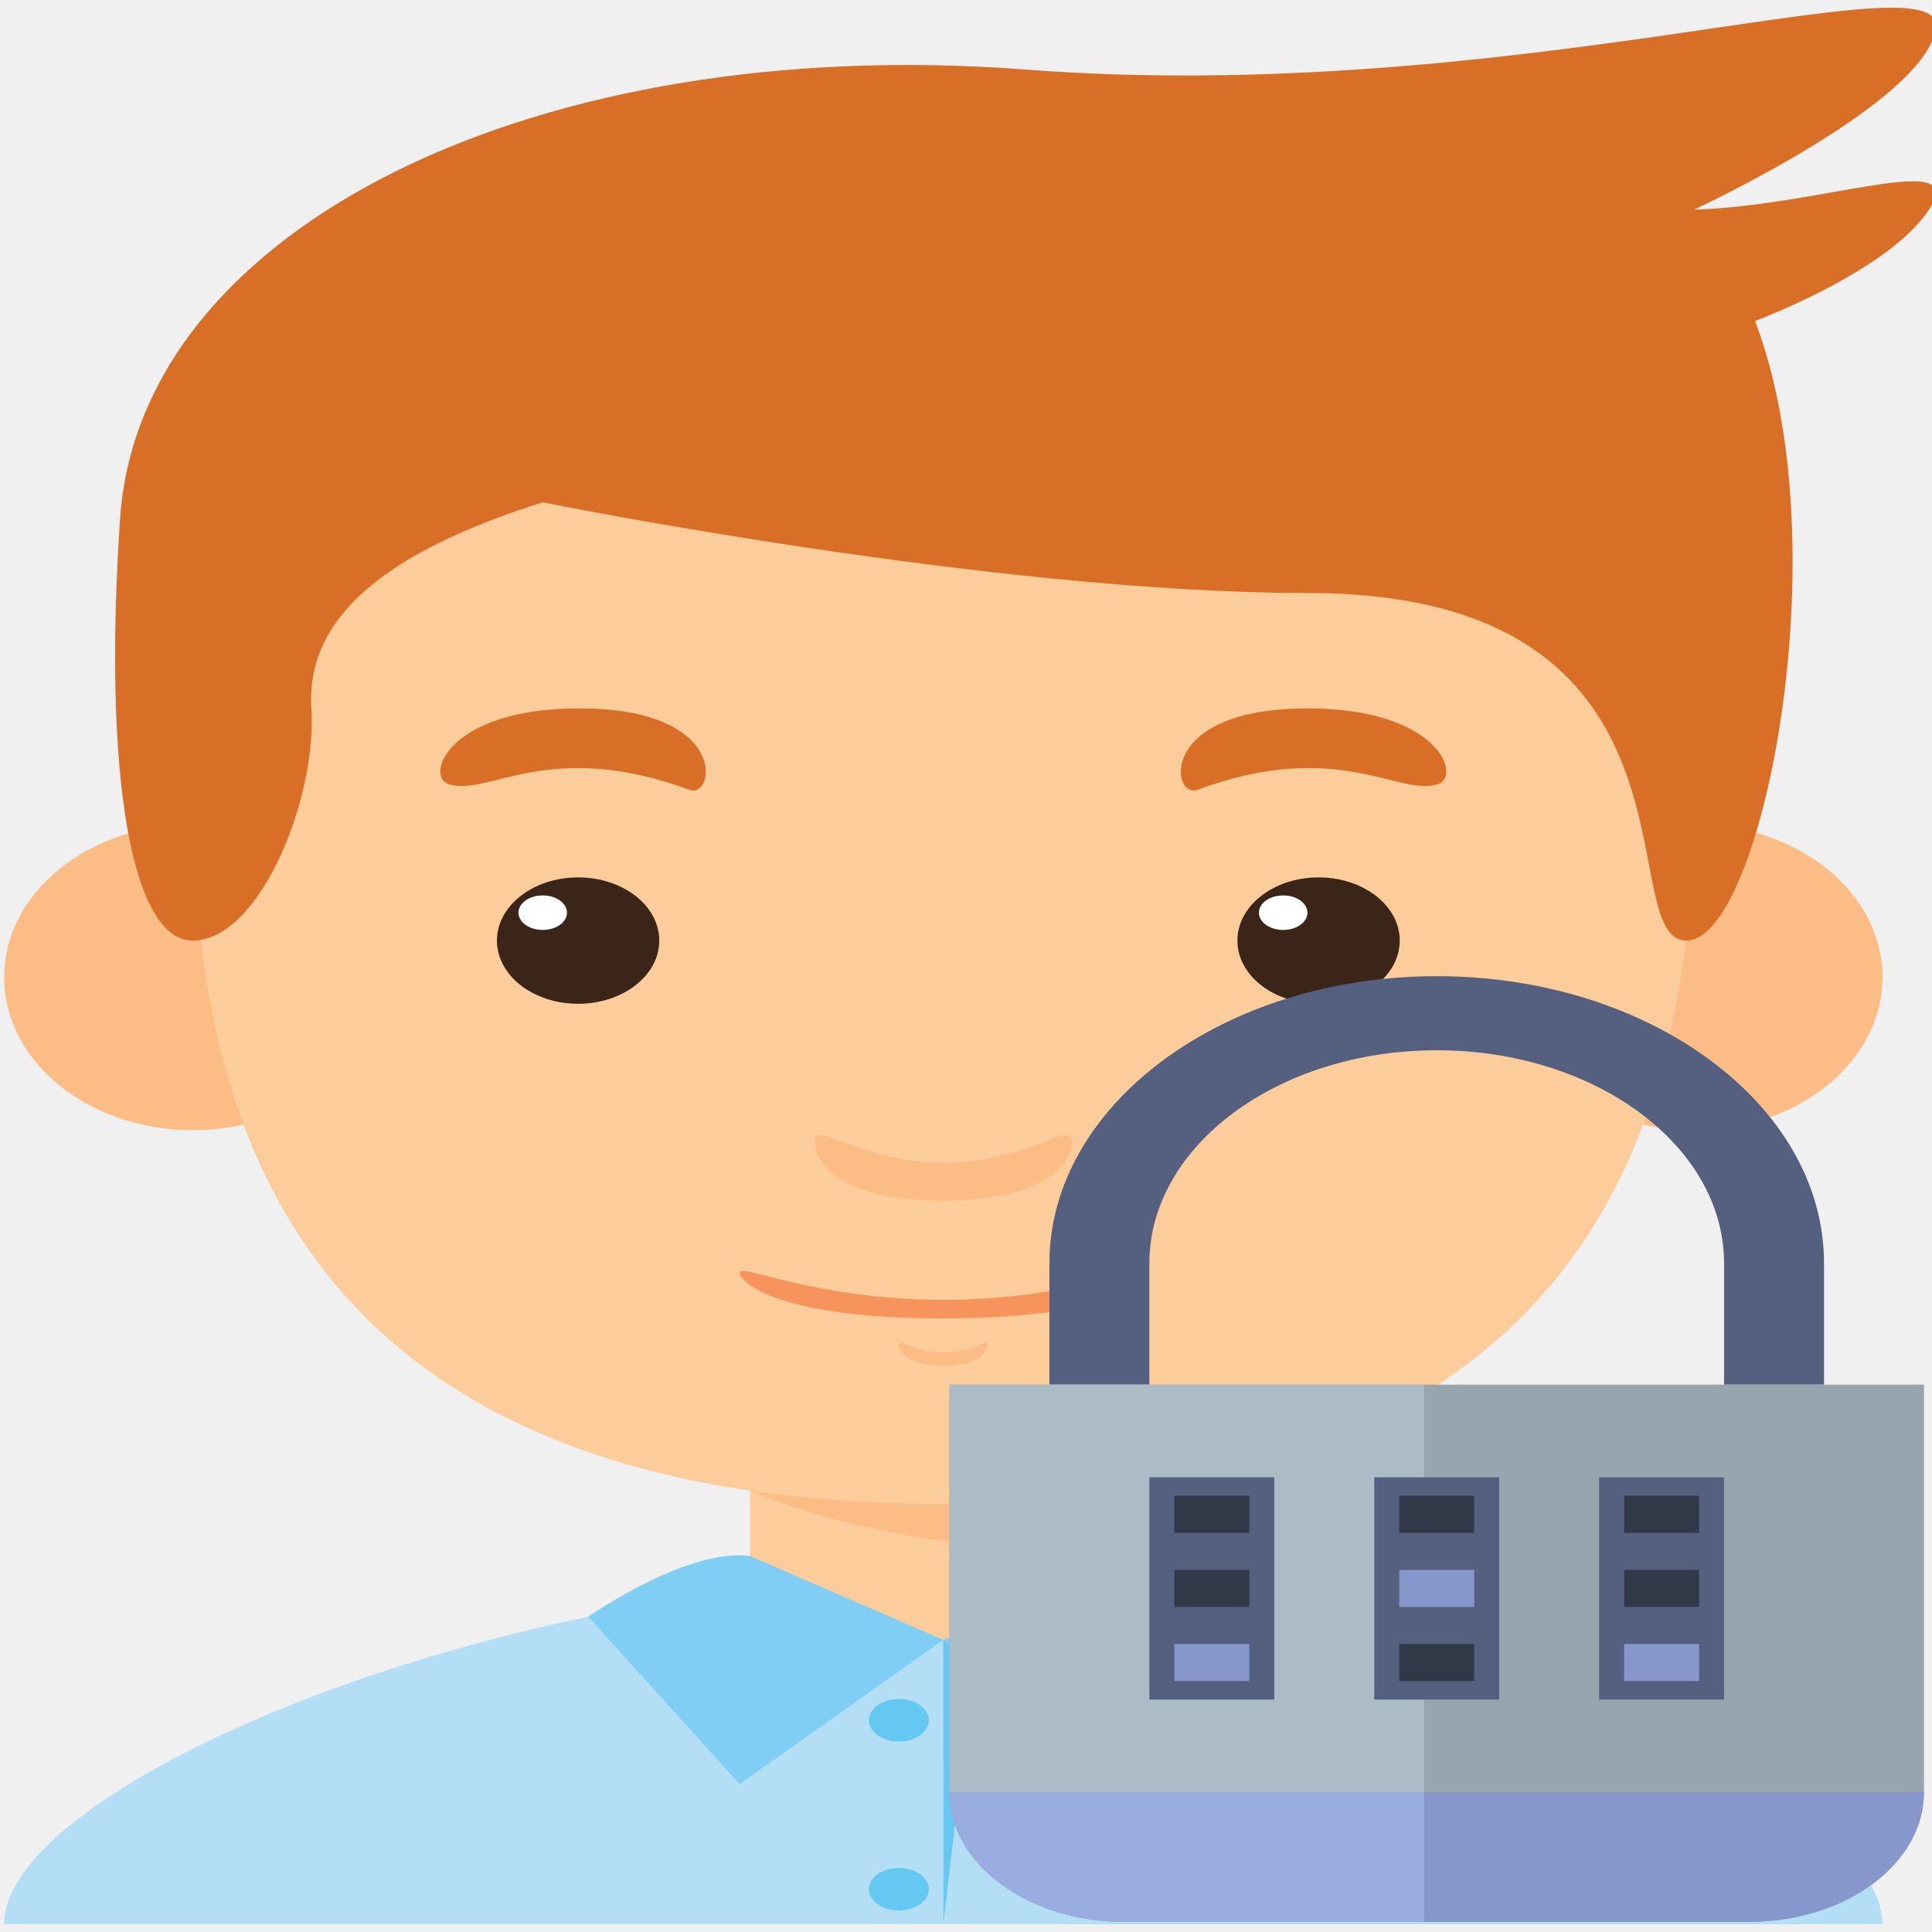
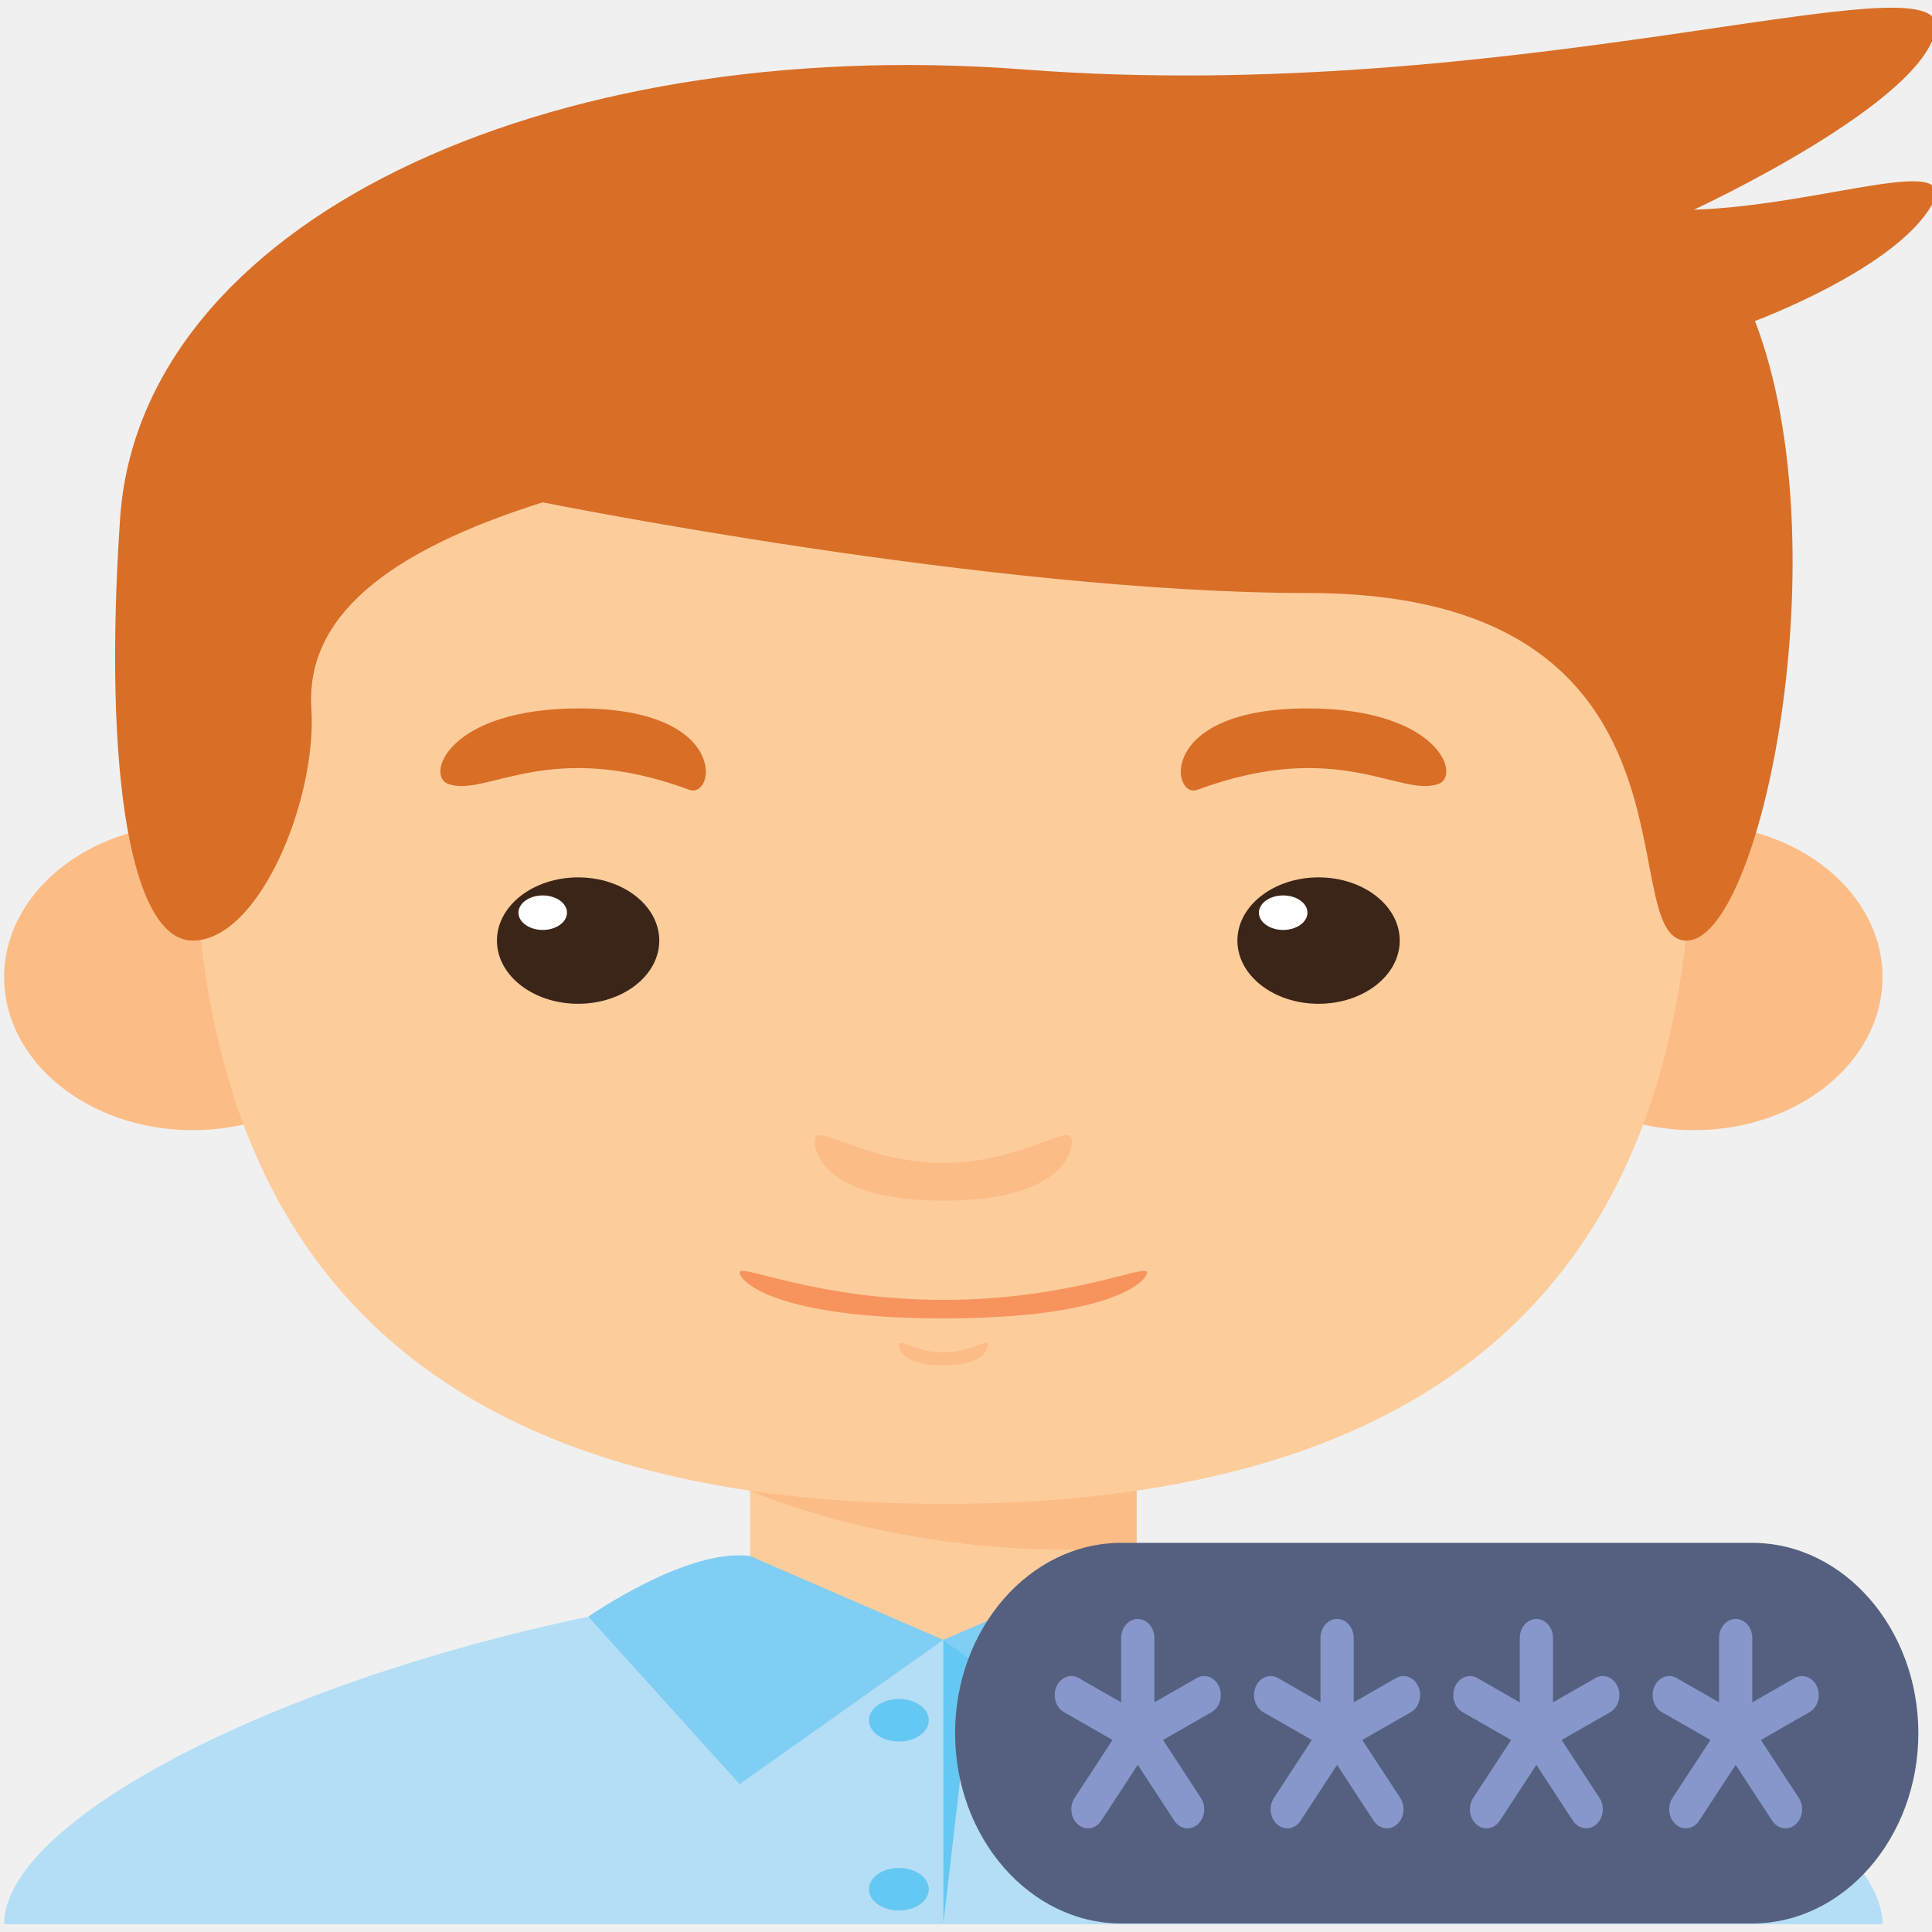
<svg xmlns="http://www.w3.org/2000/svg" xmlns:xlink="http://www.w3.org/1999/xlink" viewBox="0 0 48 48" id="svg2" version="1.1">
  <defs id="defs4">
    <linearGradient id="3" x1="490.22" y1="552.5" x2="490.31" y2="533.77" gradientUnits="userSpaceOnUse" gradientTransform="matrix(3.719864,0,0,2.608175,-1796.239,-1390.369)">
      <stop stop-color="#1c94f4" id="stop7" />
      <stop offset="1" stop-color="#1ea5f7" id="stop9" />
    </linearGradient>
    <linearGradient xlink:href="#1" id="2" gradientUnits="userSpaceOnUse" x1="487.74" y1="985.35" x2="493.51" y2="11.611" gradientTransform="matrix(0.04892058,0,0,0.04892058,0.0093464,0.0123104)" />
    <linearGradient xlink:href="#1" id="0" gradientUnits="userSpaceOnUse" x1="34.902" x2="946.35" />
    <linearGradient id="1">
      <stop stop-color="#197cf1" id="stop14" />
      <stop offset="1" stop-color="#20bcfa" id="stop16" />
    </linearGradient>
  </defs>
  <g id="g3-8" transform="matrix(0.3266793,0,0,0.232239,-9.38833,0.1914318)">
    <g id="g5-6">
      <rect x="85.783" y="154.767" style="fill:#fdcc9b" width="29.395" height="32.922" id="rect7" />
      <path style="fill:#fcbc85" d="m 85.784,158.645 c 0,0 12.364,7.874 29.394,6.05 l 0,-9.928 -29.394,0 0,3.878 z" id="path9-6" />
      <ellipse style="fill:#fcbc85" cx="43.397" cy="103.717" rx="14.343" ry="16.364" id="ellipse11" />
      <ellipse style="fill:#fcbc85" cx="157.565" cy="103.717" rx="14.343" ry="16.364" id="ellipse13" />
      <path style="fill:#fdcc9b" d="m 157.507,72.462 c 0,-24.103 -17.637,-41.741 -57.025,-41.741 -39.39,0 -57.026,17.637 -57.026,41.741 0,24.104 -4.115,87.597 57.026,87.597 61.14,-0.001 57.025,-63.493 57.025,-87.597 z" id="path15" />
      <g id="g17">
        <g id="g19">
          <ellipse style="fill:#3b2519" cx="72.705" cy="99.799" rx="6.173" ry="6.761" id="ellipse21" />
          <circle style="fill:#ffffff" cx="70.014" cy="96.814" r="1.846" id="circle23" />
        </g>
        <path style="fill:#d96e27" d="m 62.83,83.044 c 2.919,1.46 7.606,-4.96 18.335,0.625 1.956,1.018 3.123,-8.708 -8.377,-8.708 -9.958,0 -11.722,7.201 -9.958,8.083 z" id="path25" />
        <g id="g27">
          <ellipse style="fill:#3b2519" cx="129.019" cy="99.799" rx="6.173" ry="6.761" id="ellipse29" />
          <circle style="fill:#ffffff" cx="126.327" cy="96.814" r="1.846" id="circle31" />
        </g>
        <path style="fill:#d96e27" d="m 138.132,83.044 c -2.919,1.46 -7.607,-4.96 -18.335,0.625 -1.956,1.018 -3.123,-8.708 8.377,-8.708 9.958,0 11.721,7.201 9.958,8.083 z" id="path33" />
      </g>
      <path style="fill:#fcbc85" d="m 100.481,123.579 c -6.1,0 -9.774,-4.556 -9.774,-2.352 0,2.205 1.764,6.394 9.774,6.394 8.01,0 9.773,-4.189 9.773,-6.394 10e-4,-2.204 -3.674,2.352 -9.773,2.352 z" id="path35" />
      <path style="fill:#fcbc85" d="m 100.481,143.85 c -2.11,0 -3.381,-1.576 -3.381,-0.813 0,0.763 0.609,2.211 3.381,2.211 2.77,0 3.38,-1.448 3.38,-2.211 0,-0.763 -1.27,0.813 -3.38,0.813 z" id="path37" />
      <path style="fill:#f7945e" d="m 100.481,138.233 c -9.669,0 -15.493,-3.937 -15.493,-2.939 0,0.998 2.796,4.924 15.493,4.924 12.696,0 15.492,-3.926 15.492,-4.924 0.001,-0.998 -5.824,2.939 -15.492,2.939 z" id="path39" />
    </g>
    <path style="fill:#b4def6" d="m 100.481,167.995 0,37.038 -71.427,0 c 0,-14.992 37.623,-37.038 71.427,-37.038 z" id="path41" />
    <path style="fill:#b4def6" d="m 100.481,167.995 0,37.038 71.427,0 c 0,-14.992 -37.623,-37.038 -71.427,-37.038 z" id="path43" />
    <path style="fill:#fdcc9b" d="m 85.783,169.277 c 0,0 4.299,5.332 14.697,5.332 10.398,0 14.697,-5.332 14.697,-5.332 0,0 -15.247,-5.552 -29.394,0 z" id="path45" />
    <path style="fill:#d96e27" d="m 43.396,99.799 c 5.064,0 9.465,-15.138 9.023,-24.838 -0.44,-9.701 5.645,-16.755 17.594,-22.046 0,0 34.229,9.7 58.16,9.7 31.391,0 23.064,36.891 28.771,37.185 5.707,0.294 11.88,-42.035 5.266,-66.285 0,0 10.142,-5.292 13.228,-11.905 3.087,-6.614 -7.968,-0.441 -17.873,0 0,0 17.604,-11.464 18.4,-19.4 0.796,-7.936 -32.339,8.377 -69.23,4.409 -36.89,-3.97 -67.365,16.619 -68.865,48.059 -1.323,27.717 0.912,45.121 5.526,45.121 z" id="path47" />
    <path style="fill:#80cef3" d="m 85.783,165.643 14.697,8.965 -15.492,15.433 -11.51,-17.912 c 0,0.001 7.529,-7.408 12.305,-6.486 z" id="path49" />
    <path style="fill:#80cef3" d="m 115.178,165.643 -14.697,8.965 15.493,15.433 11.51,-17.912 c -10e-4,0.001 -7.529,-7.408 -12.306,-6.486 z" id="path51" />
    <polygon style="fill:#65c8f2" points="102.8,176.919 100.48,174.609 100.48,205.032 " id="polygon53" />
    <circle style="fill:#65c8f2" cx="97.1" cy="183.207" r="2.278" id="circle55" />
    <circle style="fill:#65c8f2" cx="97.1" cy="201.284" r="2.278" id="circle57" />
  </g>
-   <g id="g4199" transform="matrix(0.6208036,0,0,0.4602064,19.84828,24.25277)">
-     <path id="path3" d="m 41.026,22.052 -4,0 0,-6.552 C 37.026,9.159 31.867,4 25.526,4 c -6.341,0 -11.5,5.159 -11.5,11.5 l 0,6.552 -4,0 0,-6.552 c 0,-8.547 6.953,-15.5 15.5,-15.5 8.547,0 15.5,6.953 15.5,15.5 l 0,6.552 z" style="fill:#556080" />
-     <path id="path5" d="m 38.026,51.052 -25,0 c -3.866,0 -7,-3.134 -7,-7 l 0,-22 39,0 0,22 c 0,3.866 -3.134,7 -7,7 z" style="fill:#97a5af" />
-     <path id="path7" d="m 13.026,51.052 12,0 0,-29 -19,0 0,22 c 0,3.866 3.134,7 7,7 z" style="fill:#abbcc6" />
-     <path id="path9" d="m 38.026,51.052 -25,0 c -3.866,0 -7,-3.134 -7,-7 l 0,0 39,0 0,0 c 0,3.866 -3.134,7 -7,7 z" style="fill:#8697cb" />
-     <rect id="rect11" height="12" width="5" style="fill:#556080" y="27.052" x="32.026" />
-     <rect id="rect13" height="12" width="5" style="fill:#556080" y="27.052" x="23.026" />
-     <rect id="rect15" height="12" width="5" style="fill:#556080" y="27.052" x="14.026" />
-     <rect id="rect17" height="2" width="3" style="fill:#313847" y="28.052" x="15.026" />
-     <rect id="rect19" height="2" width="3" style="fill:#313847" y="32.052" x="15.026" />
-     <rect id="rect21" height="2" width="3" style="fill:#8697cb" y="36.052" x="15.026" />
-     <rect id="rect23" height="2" width="3" style="fill:#313847" y="28.052" x="24.026" />
-     <rect id="rect25" height="2" width="3" style="fill:#8697cb" y="32.052" x="24.026" />
-     <rect id="rect27" height="2" width="3" style="fill:#313847" y="36.052" x="24.026" />
-     <rect id="rect29" height="2" width="3" style="fill:#313847" y="28.052" x="33.026" />
-     <rect id="rect31" height="2" width="3" style="fill:#313847" y="32.052" x="33.026" />
-     <rect id="rect33" height="2" width="3" style="fill:#8697cb" y="36.052" x="33.026" />
-     <path id="path35-3" d="m 6.026,44.052 c 0,3.866 3.134,7 7,7 l 12,0 0,-7 -19,0 z" style="fill:#99ade0" />
+   <path style="fill:#556080" d="m 43.535,47.788 -15.68,0 c -2.269,0 -4.126,-2.128 -4.126,-4.728 l 0,0 c 0,-2.601 1.857,-4.728 4.126,-4.728 l 15.68,0 c 2.269,0 4.126,2.128 4.126,4.728 l 0,0 c 0,2.601 -1.857,4.728 -4.126,4.728 z" id="path7" />
+   <g id="g9" transform="matrix(0.4126242,0,0,0.4728468,23.72881,22.49083)">
+     <path style="fill:#8697cb" d="M 14.553,40.605 12,41.882 12,38.5 c 0,-0.552 -0.447,-1 -1,-1 -0.553,0 -1,0.448 -1,1 l 0,3.382 -2.553,-1.276 C 6.954,40.358 6.353,40.56 6.105,41.053 5.858,41.547 6.058,42.148 6.552,42.395 L 9.48,43.859 7.2,46.9 c -0.332,0.442 -0.242,1.069 0.2,1.4 0.18,0.135 0.39,0.2 0.599,0.2 0.305,0 0.604,-0.138 0.801,-0.4 L 11,45.166 13.2,48.1 c 0.196,0.262 0.496,0.4 0.801,0.4 0.209,0 0.419,-0.065 0.599,-0.2 0.442,-0.331 0.532,-0.958 0.2,-1.4 l -2.281,-3.041 2.928,-1.464 c 0.494,-0.247 0.694,-0.848 0.447,-1.342 -0.248,-0.494 -0.847,-0.695 -1.341,-0.448 z" id="path11" />
+     <path style="fill:#8697cb" d="M 26.553,40.605 24,41.882 24,38.5 c 0,-0.552 -0.447,-1 -1,-1 -0.553,0 -1,0.448 -1,1 l 0,3.382 -2.553,-1.276 c -0.493,-0.248 -1.094,-0.046 -1.342,0.447 -0.247,0.494 -0.047,1.095 0.447,1.342 L 21.48,43.859 19.2,46.9 c -0.332,0.442 -0.242,1.069 0.2,1.4 0.18,0.135 0.39,0.2 0.599,0.2 0.305,0 0.604,-0.138 0.801,-0.4 L 23,45.166 25.2,48.1 c 0.196,0.262 0.496,0.4 0.801,0.4 0.209,0 0.419,-0.065 0.599,-0.2 0.442,-0.331 0.532,-0.958 0.2,-1.4 l -2.281,-3.041 2.928,-1.464 c 0.494,-0.247 0.694,-0.848 0.447,-1.342 -0.247,-0.494 -0.847,-0.695 -1.341,-0.448 z" id="path13" />
+     <path style="fill:#8697cb" d="M 38.553,40.605 36,41.882 36,38.5 c 0,-0.552 -0.447,-1 -1,-1 -0.553,0 -1,0.448 -1,1 l 0,3.382 -2.553,-1.276 c -0.495,-0.248 -1.094,-0.046 -1.342,0.447 -0.247,0.494 -0.047,1.095 0.447,1.342 L 33.48,43.859 31.2,46.9 c -0.332,0.442 -0.242,1.069 0.2,1.4 0.18,0.135 0.39,0.2 0.599,0.2 0.305,0 0.604,-0.138 0.801,-0.4 L 35,45.166 37.2,48.1 c 0.196,0.262 0.496,0.4 0.801,0.4 0.209,0 0.419,-0.065 0.599,-0.2 0.442,-0.331 0.532,-0.958 0.2,-1.4 l -2.281,-3.041 2.928,-1.464 c 0.494,-0.247 0.694,-0.848 0.447,-1.342 -0.248,-0.494 -0.847,-0.695 -1.341,-0.448 z" id="path15-0" />
+     <path style="fill:#8697cb" d="M 51.895,41.053 C 51.647,40.559 51.047,40.358 50.553,40.606 L 48,41.882 48,38.5 c 0,-0.552 -0.447,-1 -1,-1 -0.553,0 -1,0.448 -1,1 l 0,3.382 -2.553,-1.276 c -0.495,-0.248 -1.094,-0.046 -1.342,0.447 -0.247,0.494 -0.047,1.095 0.447,1.342 L 45.48,43.859 43.2,46.9 c -0.332,0.442 -0.242,1.069 0.2,1.4 0.18,0.135 0.39,0.2 0.599,0.2 0.305,0 0.604,-0.138 0.801,-0.4 L 47,45.166 49.2,48.1 c 0.196,0.262 0.496,0.4 0.801,0.4 0.209,0 0.419,-0.065 0.599,-0.2 0.442,-0.331 0.532,-0.958 0.2,-1.4 l -2.281,-3.041 2.928,-1.464 c 0.494,-0.248 0.695,-0.848 0.448,-1.342 z" id="path17" />
  </g>
</svg>
